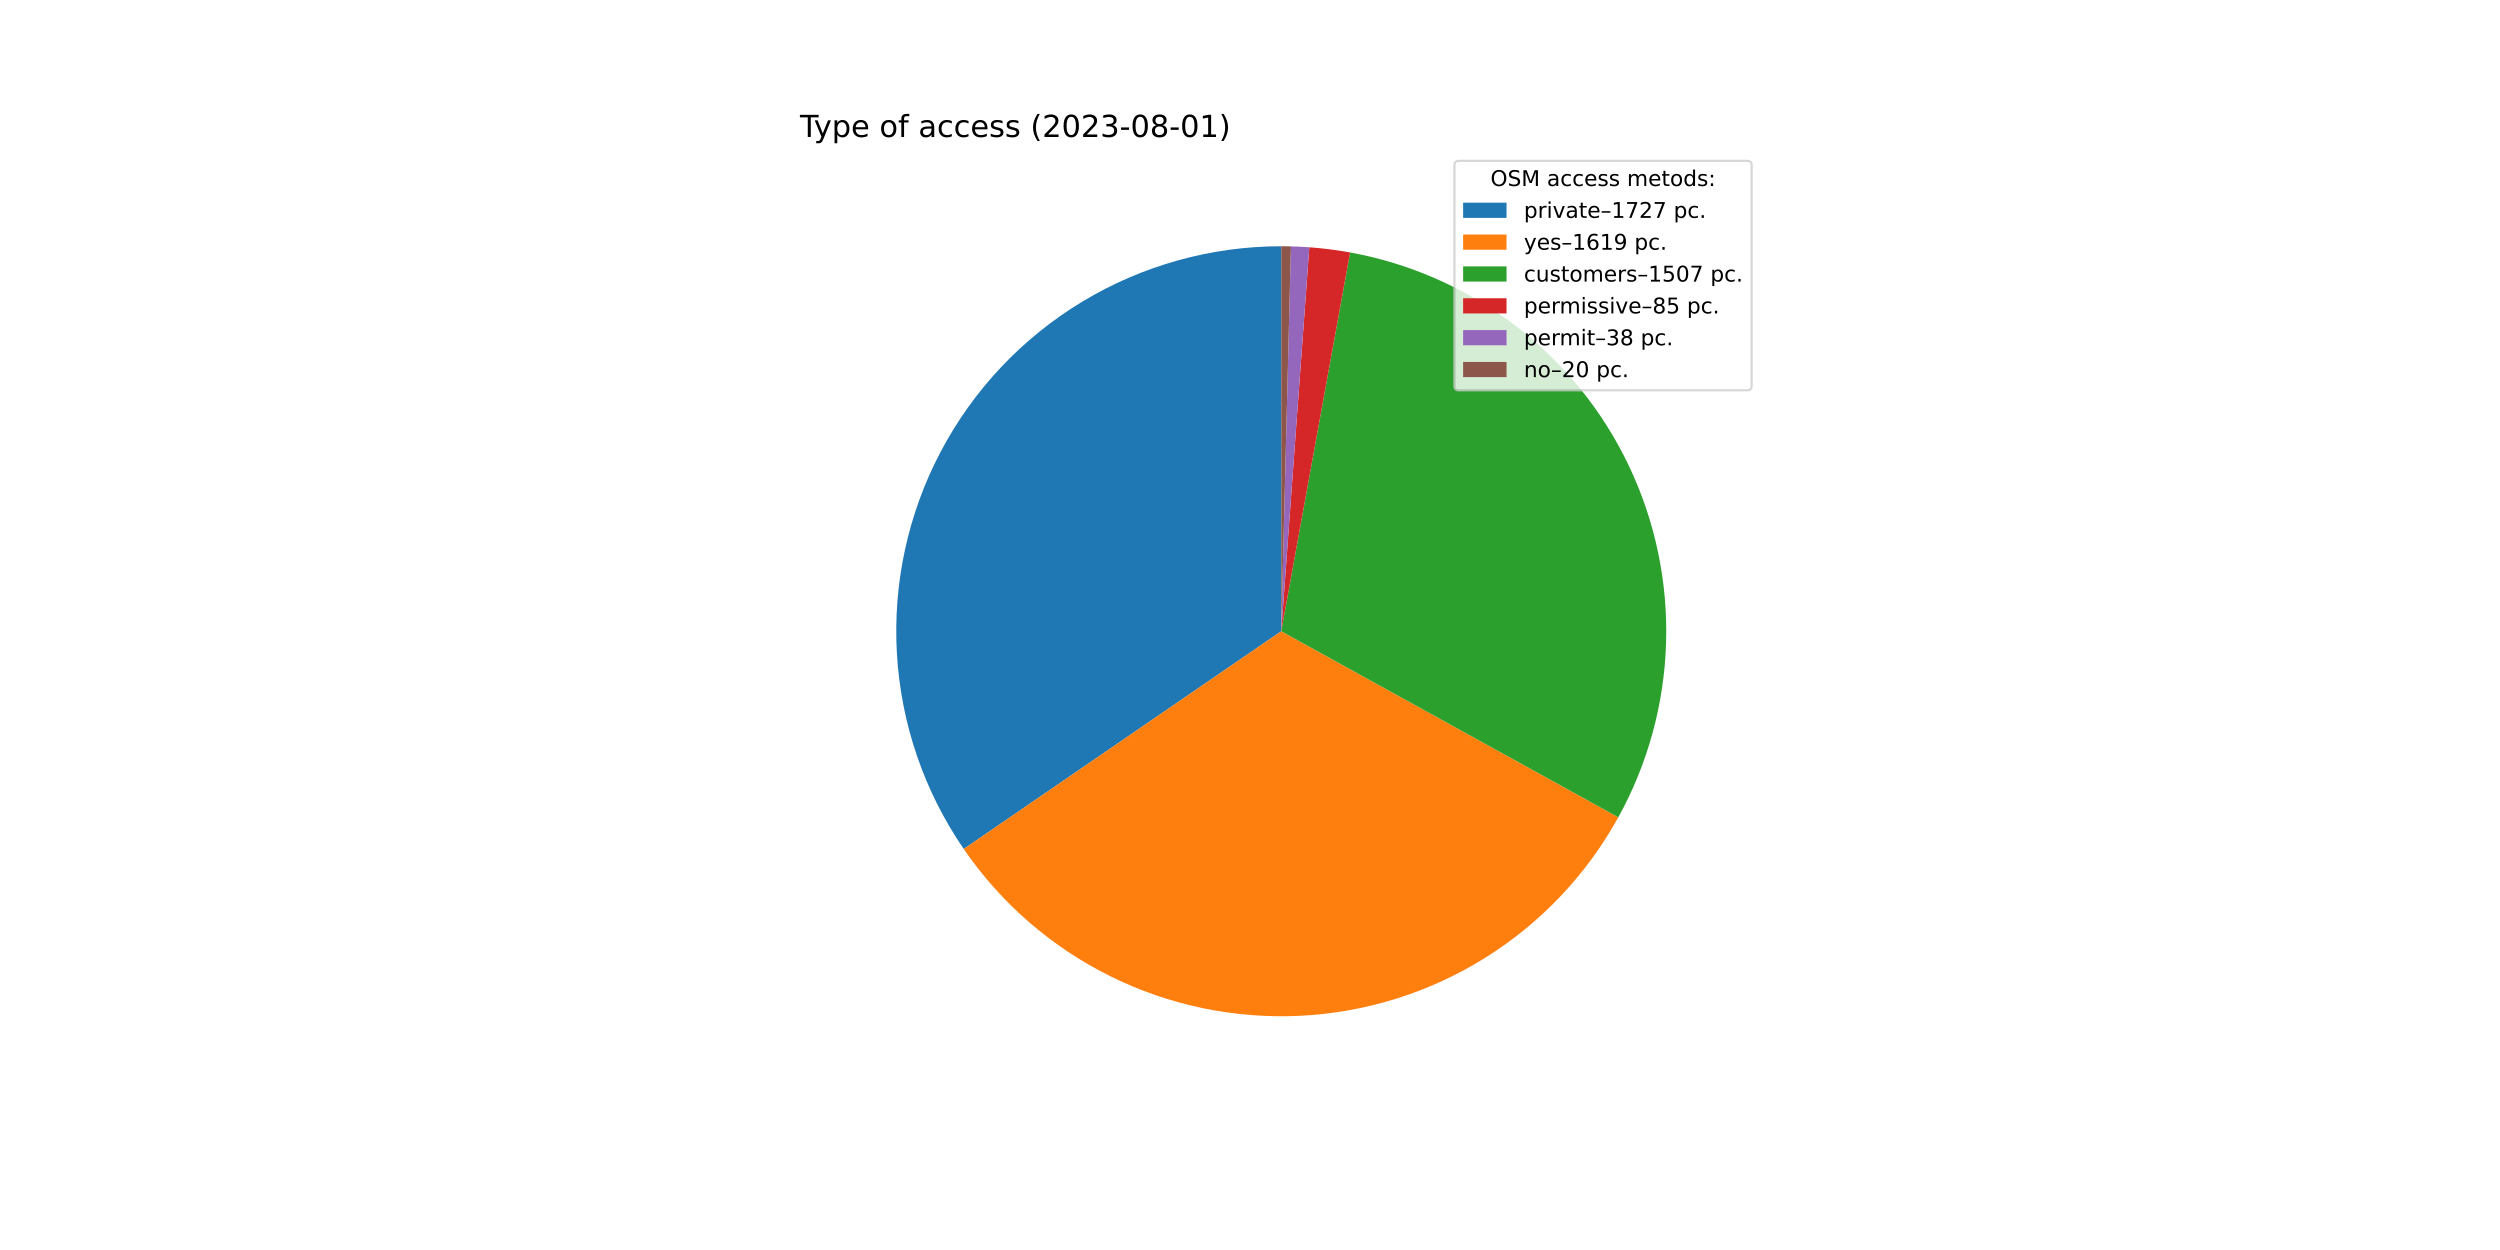
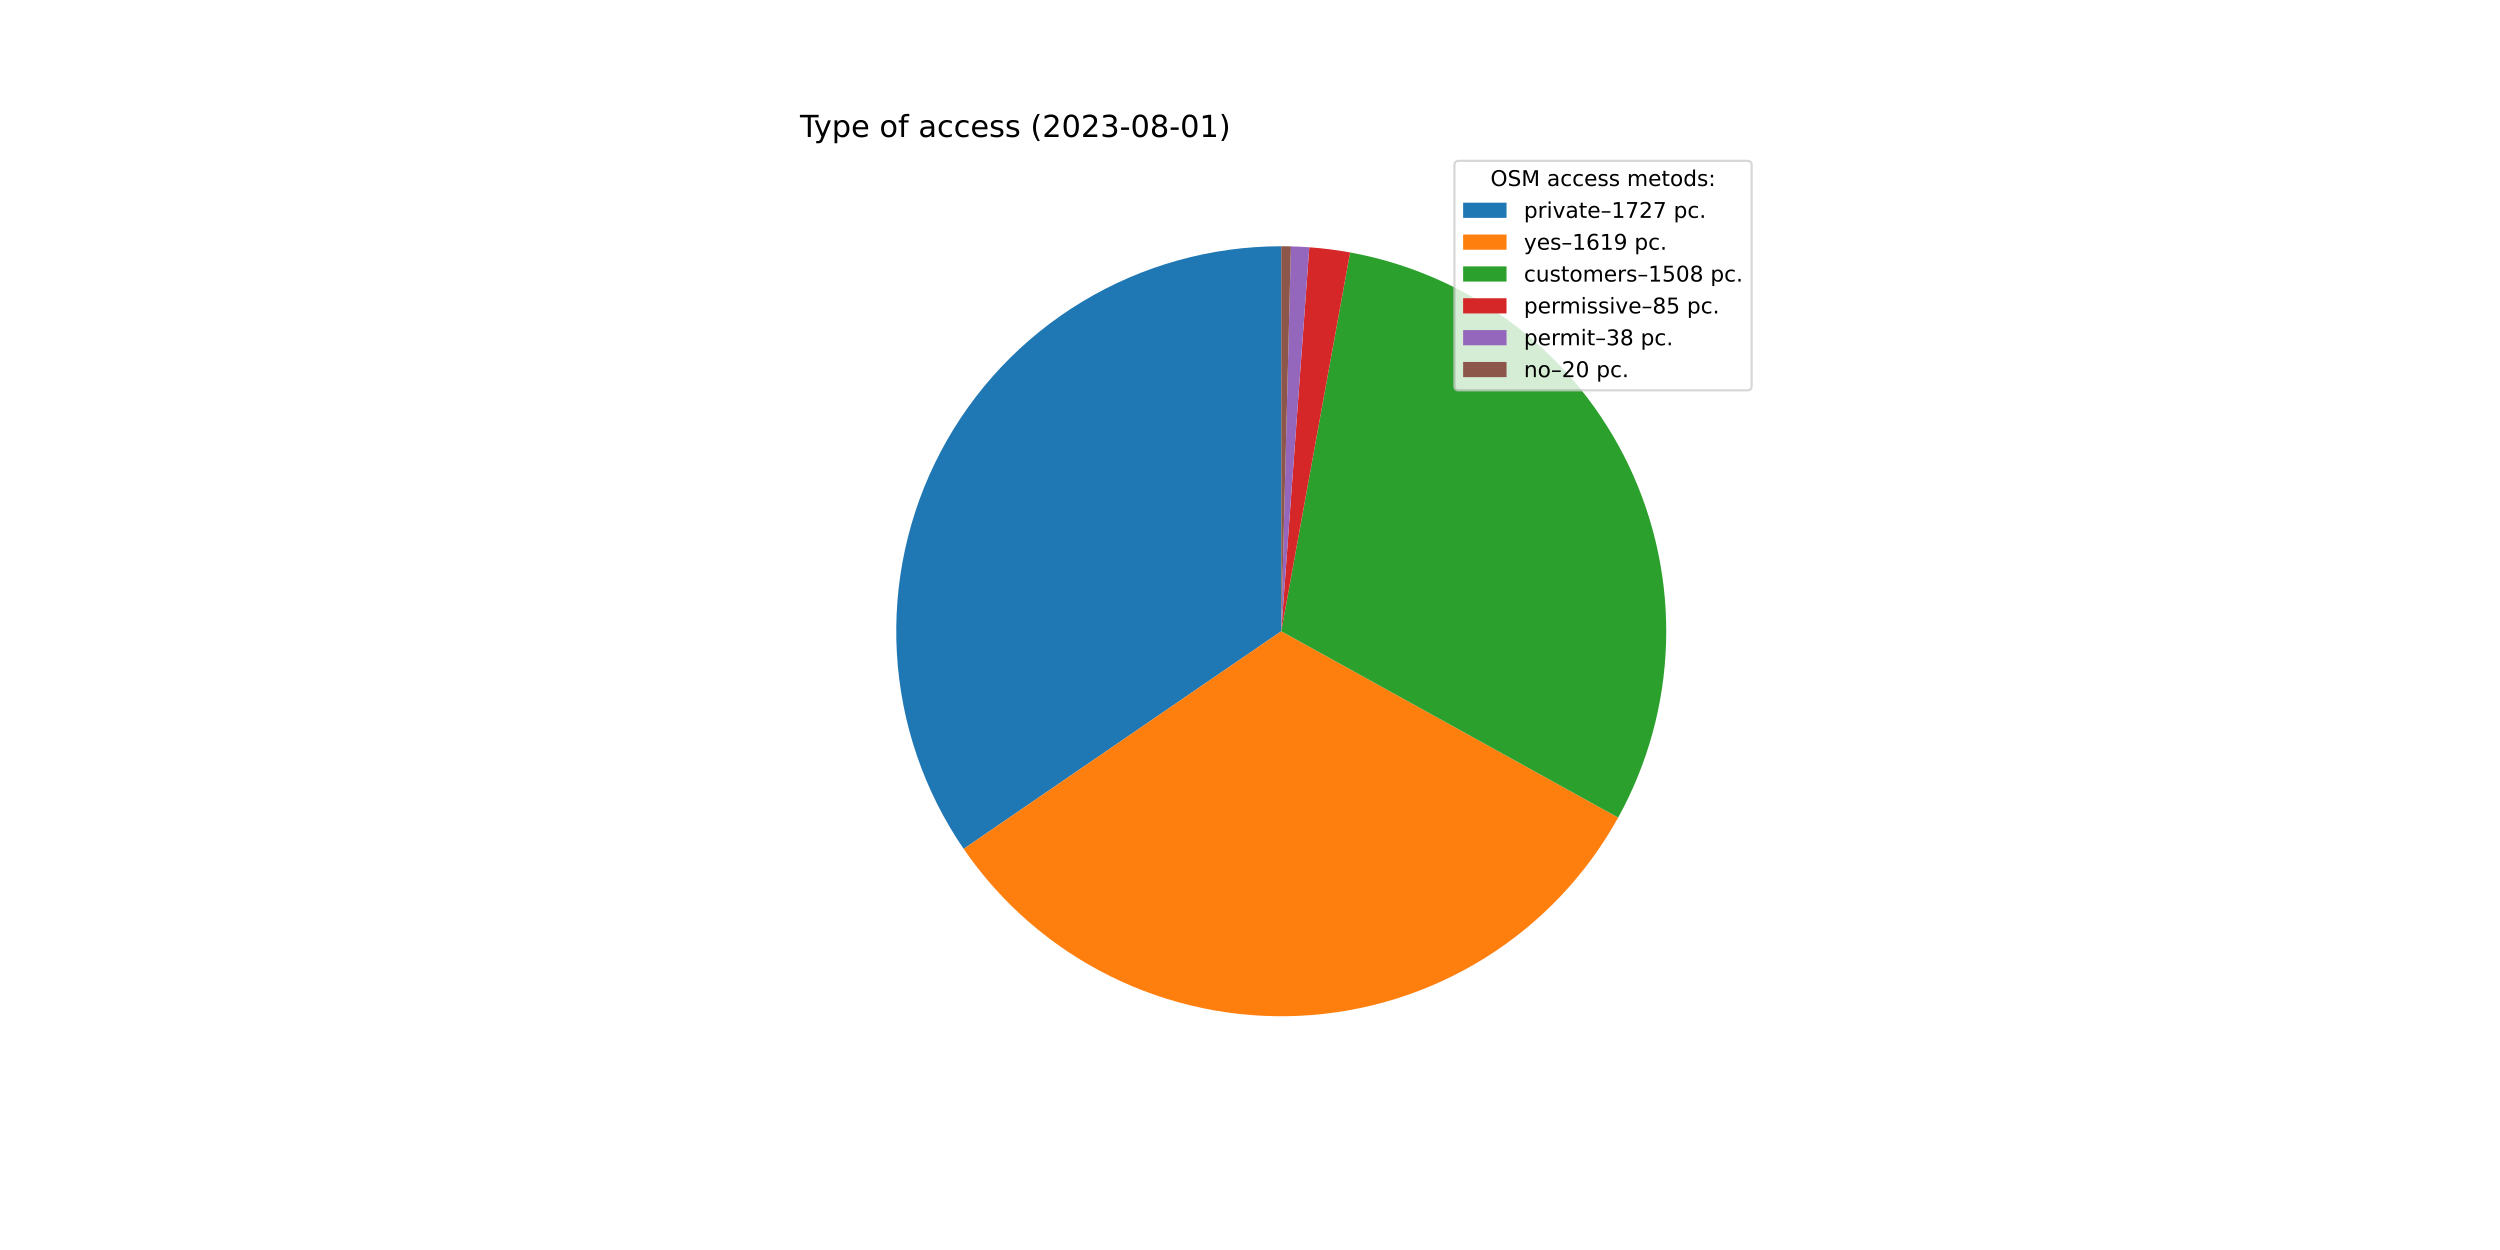
<svg xmlns="http://www.w3.org/2000/svg" xmlns:xlink="http://www.w3.org/1999/xlink" width="1152pt" height="576pt" viewBox="0 0 1152 576" version="1.1">
  <defs>
    <style type="text/css">*{stroke-linejoin: round; stroke-linecap: butt}</style>
  </defs>
  <g id="figure_1">
    <g id="patch_1">
      <path d="M 0 576  L 1152 576  L 1152 0  L 0 0  z " style="fill: #ffffff" />
    </g>
    <g id="axes_1">
      <g id="patch_2">
-         <path d="M 590.4 113.472  C 558.094 113.472 526.393 122.296 498.734 138.989  C 471.075 155.681 448.493 179.616 433.437 208.199  C 418.381 236.782 411.414 268.942 413.292 301.193  C 415.17 333.445 425.822 364.579 444.094 391.221  L 590.4 290.88  L 590.4 113.472  z " style="fill: #1f77b4" />
+         <path d="M 590.4 113.472  C 558.101 113.472 526.406 122.293 498.75 138.979  C 471.095 155.665 448.514 179.591 433.455 208.165  C 418.395 236.739 411.422 268.89 413.289 301.136  C 415.156 333.381 425.794 364.513 444.051 391.157  L 590.4 290.88  L 590.4 113.472  z " style="fill: #1f77b4" />
      </g>
      <g id="patch_3">
-         <path d="M 444.094 391.221  C 461.211 416.179 484.433 436.347 511.543 449.799  C 538.652 463.251 568.758 469.545 598.987 468.08  C 629.215 466.615 658.571 457.44 684.253 441.43  C 709.935 425.419 731.098 403.101 745.722 376.605  L 590.4 290.88  L 444.094 391.221  z " style="fill: #ff7f0e" />
+         <path d="M 444.051 391.157  C 461.154 416.118 484.361 436.292 511.458 449.756  C 538.554 463.22 568.651 469.531 598.873 468.086  C 629.096 466.64 658.453 457.487 684.142 441.499  C 709.83 425.511 731.007 403.214 745.649 376.736  L 590.4 290.88  L 444.051 391.157  z " style="fill: #ff7f0e" />
      </g>
      <g id="patch_4">
-         <path d="M 745.722 376.605  C 759.324 351.959 766.867 324.427 767.726 296.29  C 768.584 268.153 762.733 240.211 750.658 214.783  C 738.584 189.354 720.628 167.16 698.281 150.042  C 675.934 132.924 649.83 121.369 622.134 116.333  L 590.4 290.88  L 745.722 376.605  z " style="fill: #2ca02c" />
+         <path d="M 745.649 376.736  C 759.279 352.09 766.846 324.55 767.722 296.4  C 768.598 268.251 762.759 240.293 750.689 214.847  C 738.619 189.402 720.662 167.192 698.307 150.062  C 675.952 132.932 649.837 121.369 622.128 116.332  L 590.4 290.88  L 745.649 376.736  z " style="fill: #2ca02c" />
      </g>
      <g id="patch_5">
-         <path d="M 622.134 116.333  C 619.024 115.768 615.899 115.286 612.763 114.887  C 609.628 114.489 606.482 114.174 603.329 113.944  L 590.4 290.88  L 622.134 116.333  z " style="fill: #d62728" />
+         <path d="M 622.128 116.332  C 619.018 115.767 615.894 115.285 612.759 114.887  C 609.624 114.488 606.479 114.174 603.327 113.944  L 590.4 290.88  L 622.128 116.332  z " style="fill: #d62728" />
      </g>
      <g id="patch_6">
-         <path d="M 603.329 113.944  C 601.92 113.841 600.509 113.755 599.098 113.685  C 597.687 113.616 596.274 113.564 594.862 113.528  L 590.4 290.88  L 603.329 113.944  z " style="fill: #9467bd" />
+         <path d="M 603.327 113.944  C 601.918 113.841 600.507 113.755 599.096 113.685  C 597.685 113.616 596.273 113.564 594.861 113.528  L 590.4 290.88  L 603.327 113.944  z " style="fill: #9467bd" />
      </g>
      <g id="patch_7">
-         <path d="M 594.862 113.528  C 594.118 113.509 593.375 113.495 592.631 113.486  C 591.887 113.477 591.144 113.472 590.4 113.472  L 590.4 290.88  L 594.862 113.528  z " style="fill: #8c564b" />
+         <path d="M 594.861 113.528  C 594.118 113.509 593.374 113.495 592.631 113.486  C 591.887 113.477 591.144 113.472 590.4 113.472  L 590.4 290.88  L 594.861 113.528  z " style="fill: #8c564b" />
      </g>
      <g id="matplotlib.axis_1" />
      <g id="matplotlib.axis_2" />
      <g id="text_1">
        <g transform="translate(368.64 63.12)scale(0.14 -0.14)">
          <defs>
            <path id="DejaVuSans-54" d="M -19 4666  L 3928 4666  L 3928 4134  L 2272 4134  L 2272 0  L 1638 0  L 1638 4134  L -19 4134  L -19 4666  z " transform="scale(0.015625)" />
            <path id="DejaVuSans-79" d="M 2059 -325  Q 1816 -950 1584 -1140  Q 1353 -1331 966 -1331  L 506 -1331  L 506 -850  L 844 -850  Q 1081 -850 1212 -737  Q 1344 -625 1503 -206  L 1606 56  L 191 3500  L 800 3500  L 1894 763  L 2988 3500  L 3597 3500  L 2059 -325  z " transform="scale(0.015625)" />
            <path id="DejaVuSans-70" d="M 1159 525  L 1159 -1331  L 581 -1331  L 581 3500  L 1159 3500  L 1159 2969  Q 1341 3281 1617 3432  Q 1894 3584 2278 3584  Q 2916 3584 3314 3078  Q 3713 2572 3713 1747  Q 3713 922 3314 415  Q 2916 -91 2278 -91  Q 1894 -91 1617 61  Q 1341 213 1159 525  z M 3116 1747  Q 3116 2381 2855 2742  Q 2594 3103 2138 3103  Q 1681 3103 1420 2742  Q 1159 2381 1159 1747  Q 1159 1113 1420 752  Q 1681 391 2138 391  Q 2594 391 2855 752  Q 3116 1113 3116 1747  z " transform="scale(0.015625)" />
            <path id="DejaVuSans-65" d="M 3597 1894  L 3597 1613  L 953 1613  Q 991 1019 1311 708  Q 1631 397 2203 397  Q 2534 397 2845 478  Q 3156 559 3463 722  L 3463 178  Q 3153 47 2828 -22  Q 2503 -91 2169 -91  Q 1331 -91 842 396  Q 353 884 353 1716  Q 353 2575 817 3079  Q 1281 3584 2069 3584  Q 2775 3584 3186 3129  Q 3597 2675 3597 1894  z M 3022 2063  Q 3016 2534 2758 2815  Q 2500 3097 2075 3097  Q 1594 3097 1305 2825  Q 1016 2553 972 2059  L 3022 2063  z " transform="scale(0.015625)" />
            <path id="DejaVuSans-20" transform="scale(0.015625)" />
            <path id="DejaVuSans-6f" d="M 1959 3097  Q 1497 3097 1228 2736  Q 959 2375 959 1747  Q 959 1119 1226 758  Q 1494 397 1959 397  Q 2419 397 2687 759  Q 2956 1122 2956 1747  Q 2956 2369 2687 2733  Q 2419 3097 1959 3097  z M 1959 3584  Q 2709 3584 3137 3096  Q 3566 2609 3566 1747  Q 3566 888 3137 398  Q 2709 -91 1959 -91  Q 1206 -91 779 398  Q 353 888 353 1747  Q 353 2609 779 3096  Q 1206 3584 1959 3584  z " transform="scale(0.015625)" />
            <path id="DejaVuSans-66" d="M 2375 4863  L 2375 4384  L 1825 4384  Q 1516 4384 1395 4259  Q 1275 4134 1275 3809  L 1275 3500  L 2222 3500  L 2222 3053  L 1275 3053  L 1275 0  L 697 0  L 697 3053  L 147 3053  L 147 3500  L 697 3500  L 697 3744  Q 697 4328 969 4595  Q 1241 4863 1831 4863  L 2375 4863  z " transform="scale(0.015625)" />
            <path id="DejaVuSans-61" d="M 2194 1759  Q 1497 1759 1228 1600  Q 959 1441 959 1056  Q 959 750 1161 570  Q 1363 391 1709 391  Q 2188 391 2477 730  Q 2766 1069 2766 1631  L 2766 1759  L 2194 1759  z M 3341 1997  L 3341 0  L 2766 0  L 2766 531  Q 2569 213 2275 61  Q 1981 -91 1556 -91  Q 1019 -91 701 211  Q 384 513 384 1019  Q 384 1609 779 1909  Q 1175 2209 1959 2209  L 2766 2209  L 2766 2266  Q 2766 2663 2505 2880  Q 2244 3097 1772 3097  Q 1472 3097 1187 3025  Q 903 2953 641 2809  L 641 3341  Q 956 3463 1253 3523  Q 1550 3584 1831 3584  Q 2591 3584 2966 3190  Q 3341 2797 3341 1997  z " transform="scale(0.015625)" />
            <path id="DejaVuSans-63" d="M 3122 3366  L 3122 2828  Q 2878 2963 2633 3030  Q 2388 3097 2138 3097  Q 1578 3097 1268 2742  Q 959 2388 959 1747  Q 959 1106 1268 751  Q 1578 397 2138 397  Q 2388 397 2633 464  Q 2878 531 3122 666  L 3122 134  Q 2881 22 2623 -34  Q 2366 -91 2075 -91  Q 1284 -91 818 406  Q 353 903 353 1747  Q 353 2603 823 3093  Q 1294 3584 2113 3584  Q 2378 3584 2631 3529  Q 2884 3475 3122 3366  z " transform="scale(0.015625)" />
            <path id="DejaVuSans-73" d="M 2834 3397  L 2834 2853  Q 2591 2978 2328 3040  Q 2066 3103 1784 3103  Q 1356 3103 1142 2972  Q 928 2841 928 2578  Q 928 2378 1081 2264  Q 1234 2150 1697 2047  L 1894 2003  Q 2506 1872 2764 1633  Q 3022 1394 3022 966  Q 3022 478 2636 193  Q 2250 -91 1575 -91  Q 1294 -91 989 -36  Q 684 19 347 128  L 347 722  Q 666 556 975 473  Q 1284 391 1588 391  Q 1994 391 2212 530  Q 2431 669 2431 922  Q 2431 1156 2273 1281  Q 2116 1406 1581 1522  L 1381 1569  Q 847 1681 609 1914  Q 372 2147 372 2553  Q 372 3047 722 3315  Q 1072 3584 1716 3584  Q 2034 3584 2315 3537  Q 2597 3491 2834 3397  z " transform="scale(0.015625)" />
            <path id="DejaVuSans-28" d="M 1984 4856  Q 1566 4138 1362 3434  Q 1159 2731 1159 2009  Q 1159 1288 1364 580  Q 1569 -128 1984 -844  L 1484 -844  Q 1016 -109 783 600  Q 550 1309 550 2009  Q 550 2706 781 3412  Q 1013 4119 1484 4856  L 1984 4856  z " transform="scale(0.015625)" />
            <path id="DejaVuSans-32" d="M 1228 531  L 3431 531  L 3431 0  L 469 0  L 469 531  Q 828 903 1448 1529  Q 2069 2156 2228 2338  Q 2531 2678 2651 2914  Q 2772 3150 2772 3378  Q 2772 3750 2511 3984  Q 2250 4219 1831 4219  Q 1534 4219 1204 4116  Q 875 4013 500 3803  L 500 4441  Q 881 4594 1212 4672  Q 1544 4750 1819 4750  Q 2544 4750 2975 4387  Q 3406 4025 3406 3419  Q 3406 3131 3298 2873  Q 3191 2616 2906 2266  Q 2828 2175 2409 1742  Q 1991 1309 1228 531  z " transform="scale(0.015625)" />
            <path id="DejaVuSans-30" d="M 2034 4250  Q 1547 4250 1301 3770  Q 1056 3291 1056 2328  Q 1056 1369 1301 889  Q 1547 409 2034 409  Q 2525 409 2770 889  Q 3016 1369 3016 2328  Q 3016 3291 2770 3770  Q 2525 4250 2034 4250  z M 2034 4750  Q 2819 4750 3233 4129  Q 3647 3509 3647 2328  Q 3647 1150 3233 529  Q 2819 -91 2034 -91  Q 1250 -91 836 529  Q 422 1150 422 2328  Q 422 3509 836 4129  Q 1250 4750 2034 4750  z " transform="scale(0.015625)" />
            <path id="DejaVuSans-33" d="M 2597 2516  Q 3050 2419 3304 2112  Q 3559 1806 3559 1356  Q 3559 666 3084 287  Q 2609 -91 1734 -91  Q 1441 -91 1130 -33  Q 819 25 488 141  L 488 750  Q 750 597 1062 519  Q 1375 441 1716 441  Q 2309 441 2620 675  Q 2931 909 2931 1356  Q 2931 1769 2642 2001  Q 2353 2234 1838 2234  L 1294 2234  L 1294 2753  L 1863 2753  Q 2328 2753 2575 2939  Q 2822 3125 2822 3475  Q 2822 3834 2567 4026  Q 2313 4219 1838 4219  Q 1578 4219 1281 4162  Q 984 4106 628 3988  L 628 4550  Q 988 4650 1302 4700  Q 1616 4750 1894 4750  Q 2613 4750 3031 4423  Q 3450 4097 3450 3541  Q 3450 3153 3228 2886  Q 3006 2619 2597 2516  z " transform="scale(0.015625)" />
            <path id="DejaVuSans-2d" d="M 313 2009  L 1997 2009  L 1997 1497  L 313 1497  L 313 2009  z " transform="scale(0.015625)" />
            <path id="DejaVuSans-38" d="M 2034 2216  Q 1584 2216 1326 1975  Q 1069 1734 1069 1313  Q 1069 891 1326 650  Q 1584 409 2034 409  Q 2484 409 2743 651  Q 3003 894 3003 1313  Q 3003 1734 2745 1975  Q 2488 2216 2034 2216  z M 1403 2484  Q 997 2584 770 2862  Q 544 3141 544 3541  Q 544 4100 942 4425  Q 1341 4750 2034 4750  Q 2731 4750 3128 4425  Q 3525 4100 3525 3541  Q 3525 3141 3298 2862  Q 3072 2584 2669 2484  Q 3125 2378 3379 2068  Q 3634 1759 3634 1313  Q 3634 634 3220 271  Q 2806 -91 2034 -91  Q 1263 -91 848 271  Q 434 634 434 1313  Q 434 1759 690 2068  Q 947 2378 1403 2484  z M 1172 3481  Q 1172 3119 1398 2916  Q 1625 2713 2034 2713  Q 2441 2713 2670 2916  Q 2900 3119 2900 3481  Q 2900 3844 2670 4047  Q 2441 4250 2034 4250  Q 1625 4250 1398 4047  Q 1172 3844 1172 3481  z " transform="scale(0.015625)" />
            <path id="DejaVuSans-31" d="M 794 531  L 1825 531  L 1825 4091  L 703 3866  L 703 4441  L 1819 4666  L 2450 4666  L 2450 531  L 3481 531  L 3481 0  L 794 0  L 794 531  z " transform="scale(0.015625)" />
            <path id="DejaVuSans-29" d="M 513 4856  L 1013 4856  Q 1481 4119 1714 3412  Q 1947 2706 1947 2009  Q 1947 1309 1714 600  Q 1481 -109 1013 -844  L 513 -844  Q 928 -128 1133 580  Q 1338 1288 1338 2009  Q 1338 2731 1133 3434  Q 928 4138 513 4856  z " transform="scale(0.015625)" />
          </defs>
          <use xlink:href="#DejaVuSans-54" />
          <use xlink:href="#DejaVuSans-79" x="45.459" />
          <use xlink:href="#DejaVuSans-70" x="104.639" />
          <use xlink:href="#DejaVuSans-65" x="168.115" />
          <use xlink:href="#DejaVuSans-20" x="229.639" />
          <use xlink:href="#DejaVuSans-6f" x="261.426" />
          <use xlink:href="#DejaVuSans-66" x="322.607" />
          <use xlink:href="#DejaVuSans-20" x="357.812" />
          <use xlink:href="#DejaVuSans-61" x="389.6" />
          <use xlink:href="#DejaVuSans-63" x="450.879" />
          <use xlink:href="#DejaVuSans-63" x="505.859" />
          <use xlink:href="#DejaVuSans-65" x="560.84" />
          <use xlink:href="#DejaVuSans-73" x="622.363" />
          <use xlink:href="#DejaVuSans-73" x="674.463" />
          <use xlink:href="#DejaVuSans-20" x="726.562" />
          <use xlink:href="#DejaVuSans-28" x="758.35" />
          <use xlink:href="#DejaVuSans-32" x="797.363" />
          <use xlink:href="#DejaVuSans-30" x="860.986" />
          <use xlink:href="#DejaVuSans-32" x="924.609" />
          <use xlink:href="#DejaVuSans-33" x="988.232" />
          <use xlink:href="#DejaVuSans-2d" x="1051.855" />
          <use xlink:href="#DejaVuSans-30" x="1087.939" />
          <use xlink:href="#DejaVuSans-38" x="1151.562" />
          <use xlink:href="#DejaVuSans-2d" x="1215.186" />
          <use xlink:href="#DejaVuSans-30" x="1251.27" />
          <use xlink:href="#DejaVuSans-31" x="1314.893" />
          <use xlink:href="#DejaVuSans-29" x="1378.516" />
        </g>
      </g>
      <g id="legend_1">
        <g id="patch_8">
          <path d="M 672.208 179.867  L 805.16 179.867  Q 807.16 179.867 807.16 177.867  L 807.16 76.12  Q 807.16 74.12 805.16 74.12  L 672.208 74.12  Q 670.208 74.12 670.208 76.12  L 670.208 177.867  Q 670.208 179.867 672.208 179.867  z " style="fill: #ffffff; opacity: 0.8; stroke: #cccccc; stroke-linejoin: miter" />
        </g>
        <g id="text_2">
          <g transform="translate(686.8038 85.71844)scale(0.1 -0.1)">
            <defs>
              <path id="DejaVuSans-4f" d="M 2522 4238  Q 1834 4238 1429 3725  Q 1025 3213 1025 2328  Q 1025 1447 1429 934  Q 1834 422 2522 422  Q 3209 422 3611 934  Q 4013 1447 4013 2328  Q 4013 3213 3611 3725  Q 3209 4238 2522 4238  z M 2522 4750  Q 3503 4750 4090 4092  Q 4678 3434 4678 2328  Q 4678 1225 4090 567  Q 3503 -91 2522 -91  Q 1538 -91 948 565  Q 359 1222 359 2328  Q 359 3434 948 4092  Q 1538 4750 2522 4750  z " transform="scale(0.015625)" />
              <path id="DejaVuSans-53" d="M 3425 4513  L 3425 3897  Q 3066 4069 2747 4153  Q 2428 4238 2131 4238  Q 1616 4238 1336 4038  Q 1056 3838 1056 3469  Q 1056 3159 1242 3001  Q 1428 2844 1947 2747  L 2328 2669  Q 3034 2534 3370 2195  Q 3706 1856 3706 1288  Q 3706 609 3251 259  Q 2797 -91 1919 -91  Q 1588 -91 1214 -16  Q 841 59 441 206  L 441 856  Q 825 641 1194 531  Q 1563 422 1919 422  Q 2459 422 2753 634  Q 3047 847 3047 1241  Q 3047 1584 2836 1778  Q 2625 1972 2144 2069  L 1759 2144  Q 1053 2284 737 2584  Q 422 2884 422 3419  Q 422 4038 858 4394  Q 1294 4750 2059 4750  Q 2388 4750 2728 4690  Q 3069 4631 3425 4513  z " transform="scale(0.015625)" />
              <path id="DejaVuSans-4d" d="M 628 4666  L 1569 4666  L 2759 1491  L 3956 4666  L 4897 4666  L 4897 0  L 4281 0  L 4281 4097  L 3078 897  L 2444 897  L 1241 4097  L 1241 0  L 628 0  L 628 4666  z " transform="scale(0.015625)" />
              <path id="DejaVuSans-6d" d="M 3328 2828  Q 3544 3216 3844 3400  Q 4144 3584 4550 3584  Q 5097 3584 5394 3201  Q 5691 2819 5691 2113  L 5691 0  L 5113 0  L 5113 2094  Q 5113 2597 4934 2840  Q 4756 3084 4391 3084  Q 3944 3084 3684 2787  Q 3425 2491 3425 1978  L 3425 0  L 2847 0  L 2847 2094  Q 2847 2600 2669 2842  Q 2491 3084 2119 3084  Q 1678 3084 1418 2786  Q 1159 2488 1159 1978  L 1159 0  L 581 0  L 581 3500  L 1159 3500  L 1159 2956  Q 1356 3278 1631 3431  Q 1906 3584 2284 3584  Q 2666 3584 2933 3390  Q 3200 3197 3328 2828  z " transform="scale(0.015625)" />
              <path id="DejaVuSans-74" d="M 1172 4494  L 1172 3500  L 2356 3500  L 2356 3053  L 1172 3053  L 1172 1153  Q 1172 725 1289 603  Q 1406 481 1766 481  L 2356 481  L 2356 0  L 1766 0  Q 1100 0 847 248  Q 594 497 594 1153  L 594 3053  L 172 3053  L 172 3500  L 594 3500  L 594 4494  L 1172 4494  z " transform="scale(0.015625)" />
              <path id="DejaVuSans-64" d="M 2906 2969  L 2906 4863  L 3481 4863  L 3481 0  L 2906 0  L 2906 525  Q 2725 213 2448 61  Q 2172 -91 1784 -91  Q 1150 -91 751 415  Q 353 922 353 1747  Q 353 2572 751 3078  Q 1150 3584 1784 3584  Q 2172 3584 2448 3432  Q 2725 3281 2906 2969  z M 947 1747  Q 947 1113 1208 752  Q 1469 391 1925 391  Q 2381 391 2643 752  Q 2906 1113 2906 1747  Q 2906 2381 2643 2742  Q 2381 3103 1925 3103  Q 1469 3103 1208 2742  Q 947 2381 947 1747  z " transform="scale(0.015625)" />
              <path id="DejaVuSans-3a" d="M 750 794  L 1409 794  L 1409 0  L 750 0  L 750 794  z M 750 3309  L 1409 3309  L 1409 2516  L 750 2516  L 750 3309  z " transform="scale(0.015625)" />
            </defs>
            <use xlink:href="#DejaVuSans-4f" />
            <use xlink:href="#DejaVuSans-53" x="78.711" />
            <use xlink:href="#DejaVuSans-4d" x="142.188" />
            <use xlink:href="#DejaVuSans-20" x="228.467" />
            <use xlink:href="#DejaVuSans-61" x="260.254" />
            <use xlink:href="#DejaVuSans-63" x="321.533" />
            <use xlink:href="#DejaVuSans-63" x="376.514" />
            <use xlink:href="#DejaVuSans-65" x="431.494" />
            <use xlink:href="#DejaVuSans-73" x="493.018" />
            <use xlink:href="#DejaVuSans-73" x="545.117" />
            <use xlink:href="#DejaVuSans-20" x="597.217" />
            <use xlink:href="#DejaVuSans-6d" x="629.004" />
            <use xlink:href="#DejaVuSans-65" x="726.416" />
            <use xlink:href="#DejaVuSans-74" x="787.939" />
            <use xlink:href="#DejaVuSans-6f" x="827.148" />
            <use xlink:href="#DejaVuSans-64" x="888.33" />
            <use xlink:href="#DejaVuSans-73" x="951.807" />
            <use xlink:href="#DejaVuSans-3a" x="1003.906" />
          </g>
        </g>
        <g id="patch_9">
          <path d="M 674.208 100.397  L 694.208 100.397  L 694.208 93.397  L 674.208 93.397  z " style="fill: #1f77b4" />
        </g>
        <g id="text_3">
          <g transform="translate(702.2084 100.3966)scale(0.1 -0.1)">
            <defs>
              <path id="DejaVuSans-72" d="M 2631 2963  Q 2534 3019 2420 3045  Q 2306 3072 2169 3072  Q 1681 3072 1420 2755  Q 1159 2438 1159 1844  L 1159 0  L 581 0  L 581 3500  L 1159 3500  L 1159 2956  Q 1341 3275 1631 3429  Q 1922 3584 2338 3584  Q 2397 3584 2469 3576  Q 2541 3569 2628 3553  L 2631 2963  z " transform="scale(0.015625)" />
              <path id="DejaVuSans-69" d="M 603 3500  L 1178 3500  L 1178 0  L 603 0  L 603 3500  z M 603 4863  L 1178 4863  L 1178 4134  L 603 4134  L 603 4863  z " transform="scale(0.015625)" />
              <path id="DejaVuSans-76" d="M 191 3500  L 800 3500  L 1894 563  L 2988 3500  L 3597 3500  L 2284 0  L 1503 0  L 191 3500  z " transform="scale(0.015625)" />
              <path id="DejaVuSans-2013" d="M 313 1978  L 2888 1978  L 2888 1528  L 313 1528  L 313 1978  z " transform="scale(0.015625)" />
              <path id="DejaVuSans-37" d="M 525 4666  L 3525 4666  L 3525 4397  L 1831 0  L 1172 0  L 2766 4134  L 525 4134  L 525 4666  z " transform="scale(0.015625)" />
              <path id="DejaVuSans-2e" d="M 684 794  L 1344 794  L 1344 0  L 684 0  L 684 794  z " transform="scale(0.015625)" />
            </defs>
            <use xlink:href="#DejaVuSans-70" />
            <use xlink:href="#DejaVuSans-72" x="63.477" />
            <use xlink:href="#DejaVuSans-69" x="104.59" />
            <use xlink:href="#DejaVuSans-76" x="132.373" />
            <use xlink:href="#DejaVuSans-61" x="191.553" />
            <use xlink:href="#DejaVuSans-74" x="252.832" />
            <use xlink:href="#DejaVuSans-65" x="292.041" />
            <use xlink:href="#DejaVuSans-2013" x="353.564" />
            <use xlink:href="#DejaVuSans-31" x="403.564" />
            <use xlink:href="#DejaVuSans-37" x="467.188" />
            <use xlink:href="#DejaVuSans-32" x="530.811" />
            <use xlink:href="#DejaVuSans-37" x="594.434" />
            <use xlink:href="#DejaVuSans-20" x="658.057" />
            <use xlink:href="#DejaVuSans-70" x="689.844" />
            <use xlink:href="#DejaVuSans-63" x="753.32" />
            <use xlink:href="#DejaVuSans-2e" x="808.301" />
          </g>
        </g>
        <g id="patch_10">
          <path d="M 674.208 115.075  L 694.208 115.075  L 694.208 108.075  L 674.208 108.075  z " style="fill: #ff7f0e" />
        </g>
        <g id="text_4">
          <g transform="translate(702.2084 115.0747)scale(0.1 -0.1)">
            <defs>
              <path id="DejaVuSans-36" d="M 2113 2584  Q 1688 2584 1439 2293  Q 1191 2003 1191 1497  Q 1191 994 1439 701  Q 1688 409 2113 409  Q 2538 409 2786 701  Q 3034 994 3034 1497  Q 3034 2003 2786 2293  Q 2538 2584 2113 2584  z M 3366 4563  L 3366 3988  Q 3128 4100 2886 4159  Q 2644 4219 2406 4219  Q 1781 4219 1451 3797  Q 1122 3375 1075 2522  Q 1259 2794 1537 2939  Q 1816 3084 2150 3084  Q 2853 3084 3261 2657  Q 3669 2231 3669 1497  Q 3669 778 3244 343  Q 2819 -91 2113 -91  Q 1303 -91 875 529  Q 447 1150 447 2328  Q 447 3434 972 4092  Q 1497 4750 2381 4750  Q 2619 4750 2861 4703  Q 3103 4656 3366 4563  z " transform="scale(0.015625)" />
              <path id="DejaVuSans-39" d="M 703 97  L 703 672  Q 941 559 1184 500  Q 1428 441 1663 441  Q 2288 441 2617 861  Q 2947 1281 2994 2138  Q 2813 1869 2534 1725  Q 2256 1581 1919 1581  Q 1219 1581 811 2004  Q 403 2428 403 3163  Q 403 3881 828 4315  Q 1253 4750 1959 4750  Q 2769 4750 3195 4129  Q 3622 3509 3622 2328  Q 3622 1225 3098 567  Q 2575 -91 1691 -91  Q 1453 -91 1209 -44  Q 966 3 703 97  z M 1959 2075  Q 2384 2075 2632 2365  Q 2881 2656 2881 3163  Q 2881 3666 2632 3958  Q 2384 4250 1959 4250  Q 1534 4250 1286 3958  Q 1038 3666 1038 3163  Q 1038 2656 1286 2365  Q 1534 2075 1959 2075  z " transform="scale(0.015625)" />
            </defs>
            <use xlink:href="#DejaVuSans-79" />
            <use xlink:href="#DejaVuSans-65" x="59.18" />
            <use xlink:href="#DejaVuSans-73" x="120.703" />
            <use xlink:href="#DejaVuSans-2013" x="172.803" />
            <use xlink:href="#DejaVuSans-31" x="222.803" />
            <use xlink:href="#DejaVuSans-36" x="286.426" />
            <use xlink:href="#DejaVuSans-31" x="350.049" />
            <use xlink:href="#DejaVuSans-39" x="413.672" />
            <use xlink:href="#DejaVuSans-20" x="477.295" />
            <use xlink:href="#DejaVuSans-70" x="509.082" />
            <use xlink:href="#DejaVuSans-63" x="572.559" />
            <use xlink:href="#DejaVuSans-2e" x="627.539" />
          </g>
        </g>
        <g id="patch_11">
          <path d="M 674.208 129.753  L 694.208 129.753  L 694.208 122.753  L 674.208 122.753  z " style="fill: #2ca02c" />
        </g>
        <g id="text_5">
          <g transform="translate(702.2084 129.7528)scale(0.1 -0.1)">
            <defs>
              <path id="DejaVuSans-75" d="M 544 1381  L 544 3500  L 1119 3500  L 1119 1403  Q 1119 906 1312 657  Q 1506 409 1894 409  Q 2359 409 2629 706  Q 2900 1003 2900 1516  L 2900 3500  L 3475 3500  L 3475 0  L 2900 0  L 2900 538  Q 2691 219 2414 64  Q 2138 -91 1772 -91  Q 1169 -91 856 284  Q 544 659 544 1381  z M 1991 3584  L 1991 3584  z " transform="scale(0.015625)" />
              <path id="DejaVuSans-35" d="M 691 4666  L 3169 4666  L 3169 4134  L 1269 4134  L 1269 2991  Q 1406 3038 1543 3061  Q 1681 3084 1819 3084  Q 2600 3084 3056 2656  Q 3513 2228 3513 1497  Q 3513 744 3044 326  Q 2575 -91 1722 -91  Q 1428 -91 1123 -41  Q 819 9 494 109  L 494 744  Q 775 591 1075 516  Q 1375 441 1709 441  Q 2250 441 2565 725  Q 2881 1009 2881 1497  Q 2881 1984 2565 2268  Q 2250 2553 1709 2553  Q 1456 2553 1204 2497  Q 953 2441 691 2322  L 691 4666  z " transform="scale(0.015625)" />
            </defs>
            <use xlink:href="#DejaVuSans-63" />
            <use xlink:href="#DejaVuSans-75" x="54.98" />
            <use xlink:href="#DejaVuSans-73" x="118.359" />
            <use xlink:href="#DejaVuSans-74" x="170.459" />
            <use xlink:href="#DejaVuSans-6f" x="209.668" />
            <use xlink:href="#DejaVuSans-6d" x="270.85" />
            <use xlink:href="#DejaVuSans-65" x="368.262" />
            <use xlink:href="#DejaVuSans-72" x="429.785" />
            <use xlink:href="#DejaVuSans-73" x="470.898" />
            <use xlink:href="#DejaVuSans-2013" x="522.998" />
            <use xlink:href="#DejaVuSans-31" x="572.998" />
            <use xlink:href="#DejaVuSans-35" x="636.621" />
            <use xlink:href="#DejaVuSans-30" x="700.244" />
-             <use xlink:href="#DejaVuSans-37" x="763.867" />
+             <use xlink:href="#DejaVuSans-38" x="763.867" />
            <use xlink:href="#DejaVuSans-20" x="827.49" />
            <use xlink:href="#DejaVuSans-70" x="859.277" />
            <use xlink:href="#DejaVuSans-63" x="922.754" />
            <use xlink:href="#DejaVuSans-2e" x="977.734" />
          </g>
        </g>
        <g id="patch_12">
          <path d="M 674.208 144.431  L 694.208 144.431  L 694.208 137.431  L 674.208 137.431  z " style="fill: #d62728" />
        </g>
        <g id="text_6">
          <g transform="translate(702.2084 144.4309)scale(0.1 -0.1)">
            <use xlink:href="#DejaVuSans-70" />
            <use xlink:href="#DejaVuSans-65" x="63.477" />
            <use xlink:href="#DejaVuSans-72" x="125" />
            <use xlink:href="#DejaVuSans-6d" x="164.363" />
            <use xlink:href="#DejaVuSans-69" x="261.775" />
            <use xlink:href="#DejaVuSans-73" x="289.559" />
            <use xlink:href="#DejaVuSans-73" x="341.658" />
            <use xlink:href="#DejaVuSans-69" x="393.758" />
            <use xlink:href="#DejaVuSans-76" x="421.541" />
            <use xlink:href="#DejaVuSans-65" x="480.721" />
            <use xlink:href="#DejaVuSans-2013" x="542.244" />
            <use xlink:href="#DejaVuSans-38" x="592.244" />
            <use xlink:href="#DejaVuSans-35" x="655.867" />
            <use xlink:href="#DejaVuSans-20" x="719.49" />
            <use xlink:href="#DejaVuSans-70" x="751.277" />
            <use xlink:href="#DejaVuSans-63" x="814.754" />
            <use xlink:href="#DejaVuSans-2e" x="869.734" />
          </g>
        </g>
        <g id="patch_13">
          <path d="M 674.208 159.109  L 694.208 159.109  L 694.208 152.109  L 674.208 152.109  z " style="fill: #9467bd" />
        </g>
        <g id="text_7">
          <g transform="translate(702.2084 159.1091)scale(0.1 -0.1)">
            <use xlink:href="#DejaVuSans-70" />
            <use xlink:href="#DejaVuSans-65" x="63.477" />
            <use xlink:href="#DejaVuSans-72" x="125" />
            <use xlink:href="#DejaVuSans-6d" x="164.363" />
            <use xlink:href="#DejaVuSans-69" x="261.775" />
            <use xlink:href="#DejaVuSans-74" x="289.559" />
            <use xlink:href="#DejaVuSans-2013" x="328.768" />
            <use xlink:href="#DejaVuSans-33" x="378.768" />
            <use xlink:href="#DejaVuSans-38" x="442.391" />
            <use xlink:href="#DejaVuSans-20" x="506.014" />
            <use xlink:href="#DejaVuSans-70" x="537.801" />
            <use xlink:href="#DejaVuSans-63" x="601.277" />
            <use xlink:href="#DejaVuSans-2e" x="656.258" />
          </g>
        </g>
        <g id="patch_14">
          <path d="M 674.208 173.787  L 694.208 173.787  L 694.208 166.787  L 674.208 166.787  z " style="fill: #8c564b" />
        </g>
        <g id="text_8">
          <g transform="translate(702.2084 173.7872)scale(0.1 -0.1)">
            <defs>
              <path id="DejaVuSans-6e" d="M 3513 2113  L 3513 0  L 2938 0  L 2938 2094  Q 2938 2591 2744 2837  Q 2550 3084 2163 3084  Q 1697 3084 1428 2787  Q 1159 2491 1159 1978  L 1159 0  L 581 0  L 581 3500  L 1159 3500  L 1159 2956  Q 1366 3272 1645 3428  Q 1925 3584 2291 3584  Q 2894 3584 3203 3211  Q 3513 2838 3513 2113  z " transform="scale(0.015625)" />
            </defs>
            <use xlink:href="#DejaVuSans-6e" />
            <use xlink:href="#DejaVuSans-6f" x="63.379" />
            <use xlink:href="#DejaVuSans-2013" x="124.561" />
            <use xlink:href="#DejaVuSans-32" x="174.561" />
            <use xlink:href="#DejaVuSans-30" x="238.184" />
            <use xlink:href="#DejaVuSans-20" x="301.807" />
            <use xlink:href="#DejaVuSans-70" x="333.594" />
            <use xlink:href="#DejaVuSans-63" x="397.07" />
            <use xlink:href="#DejaVuSans-2e" x="452.051" />
          </g>
        </g>
      </g>
    </g>
  </g>
</svg>
